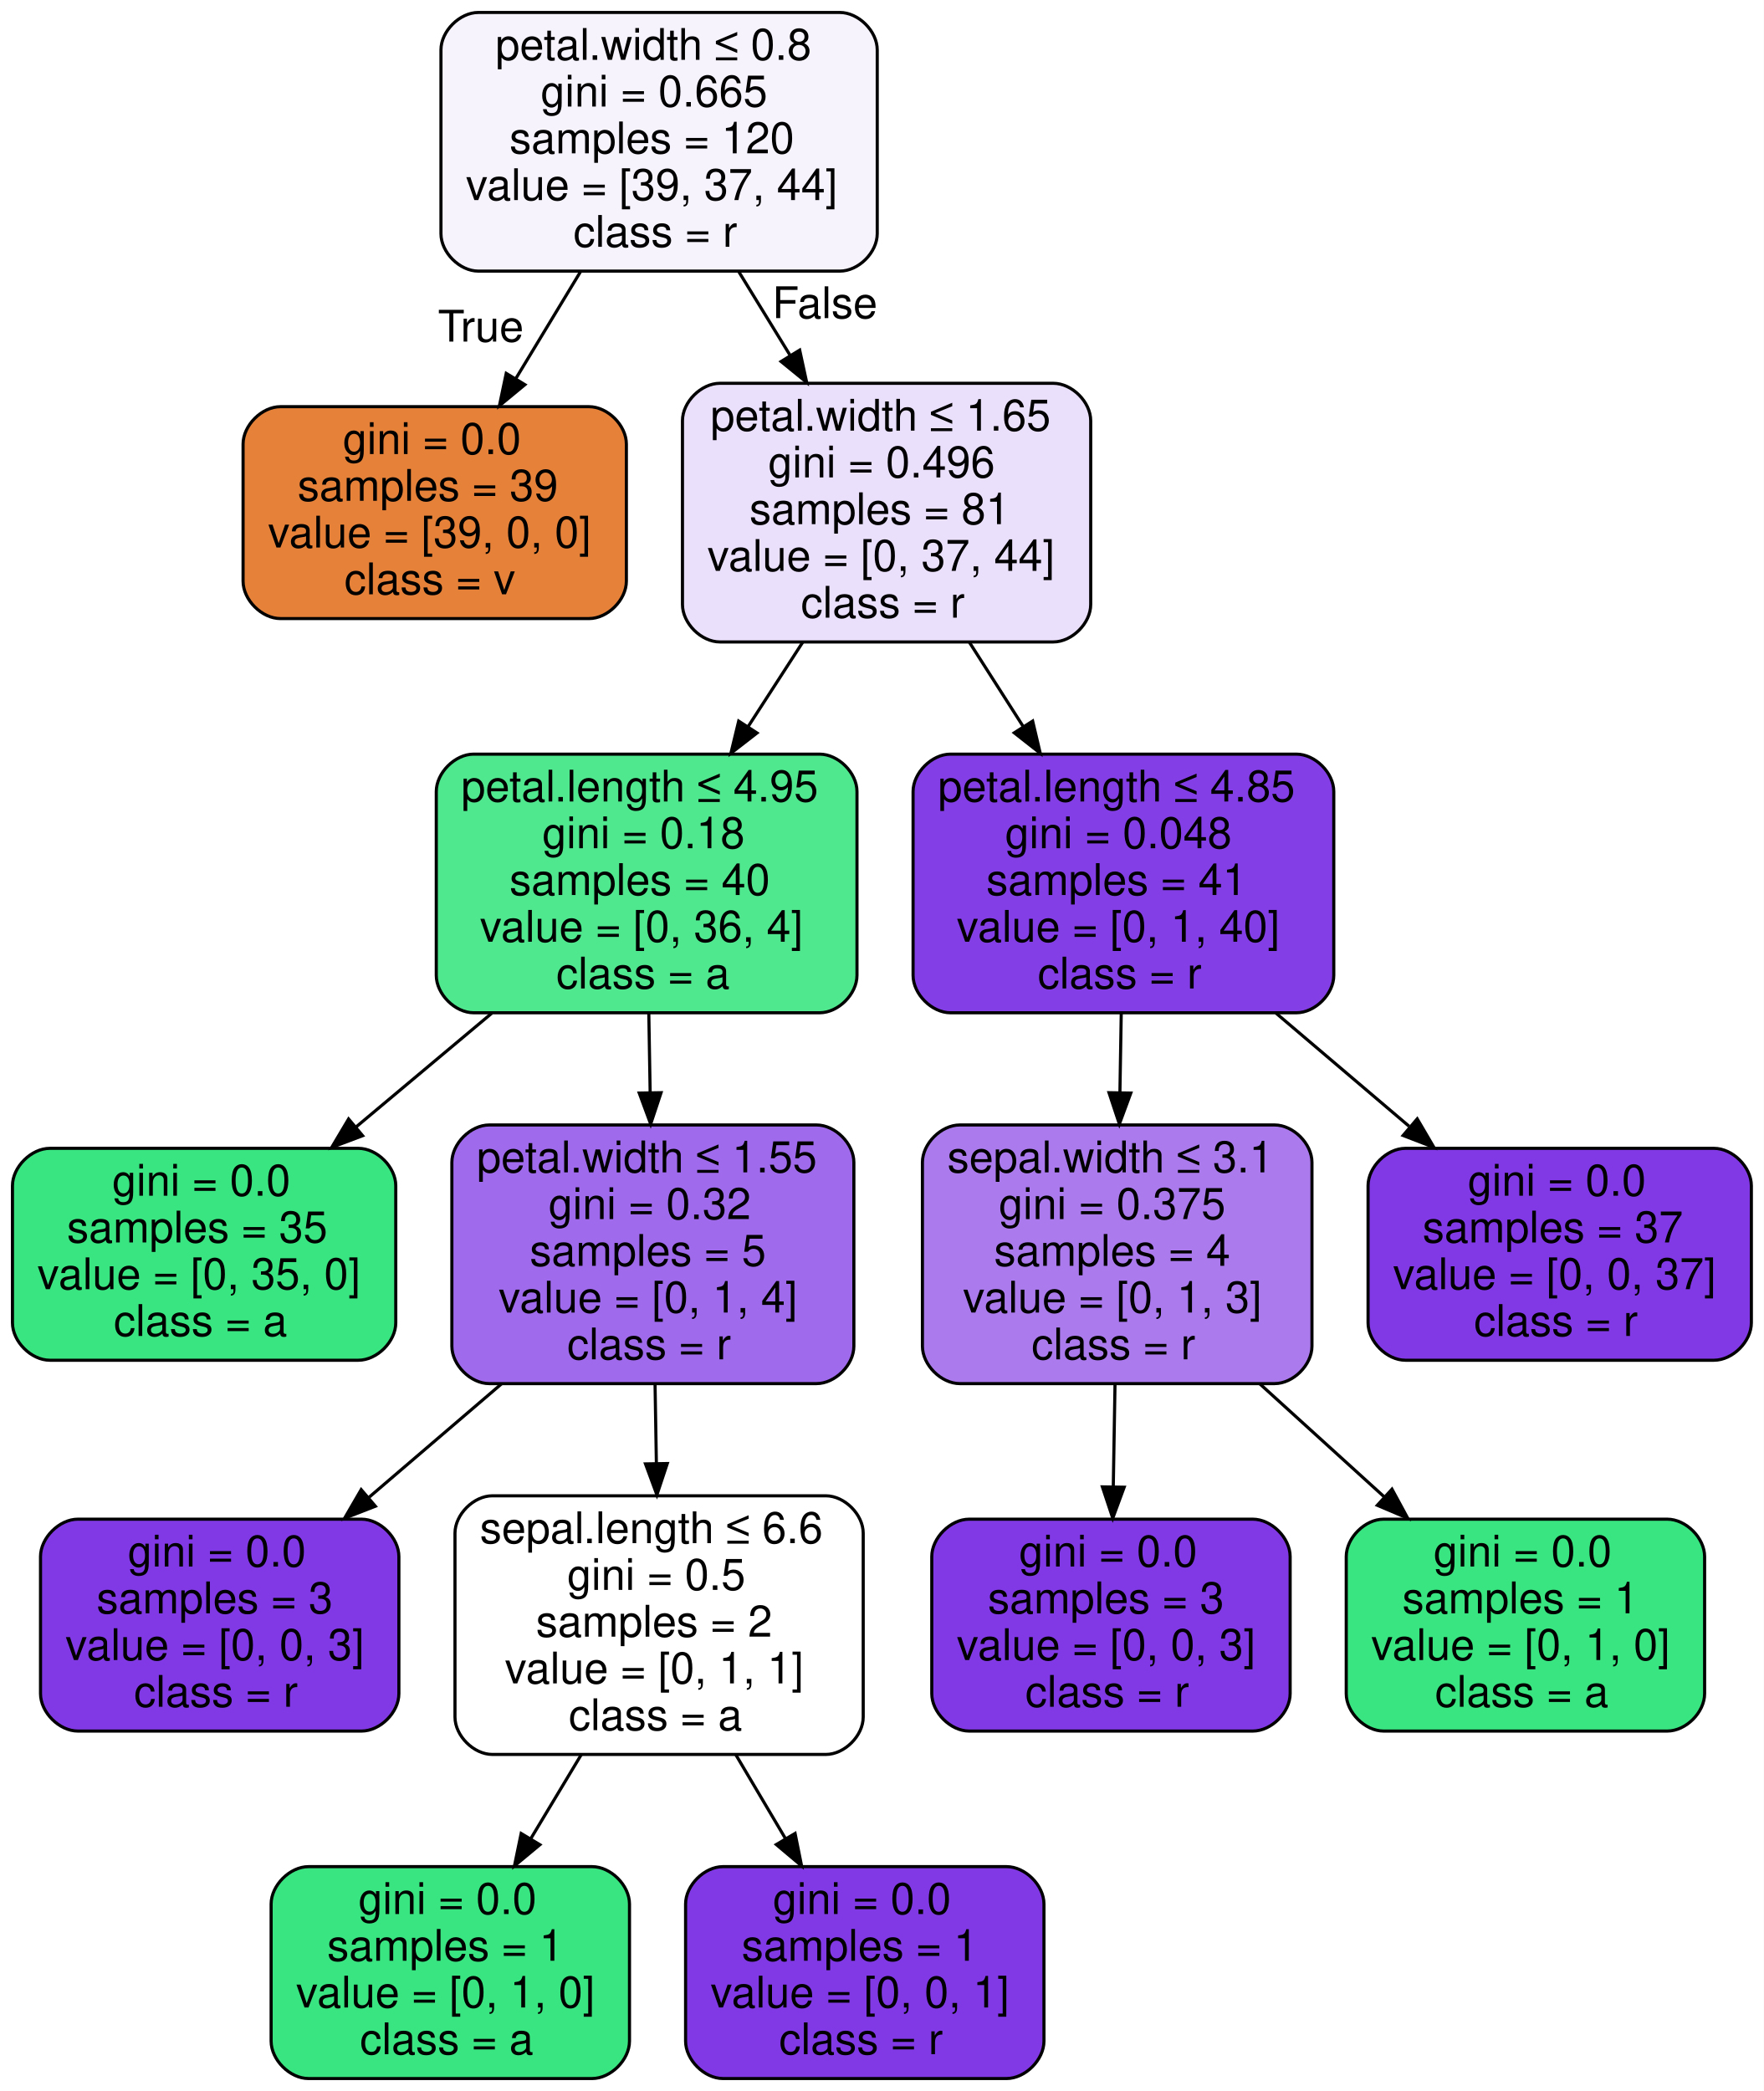
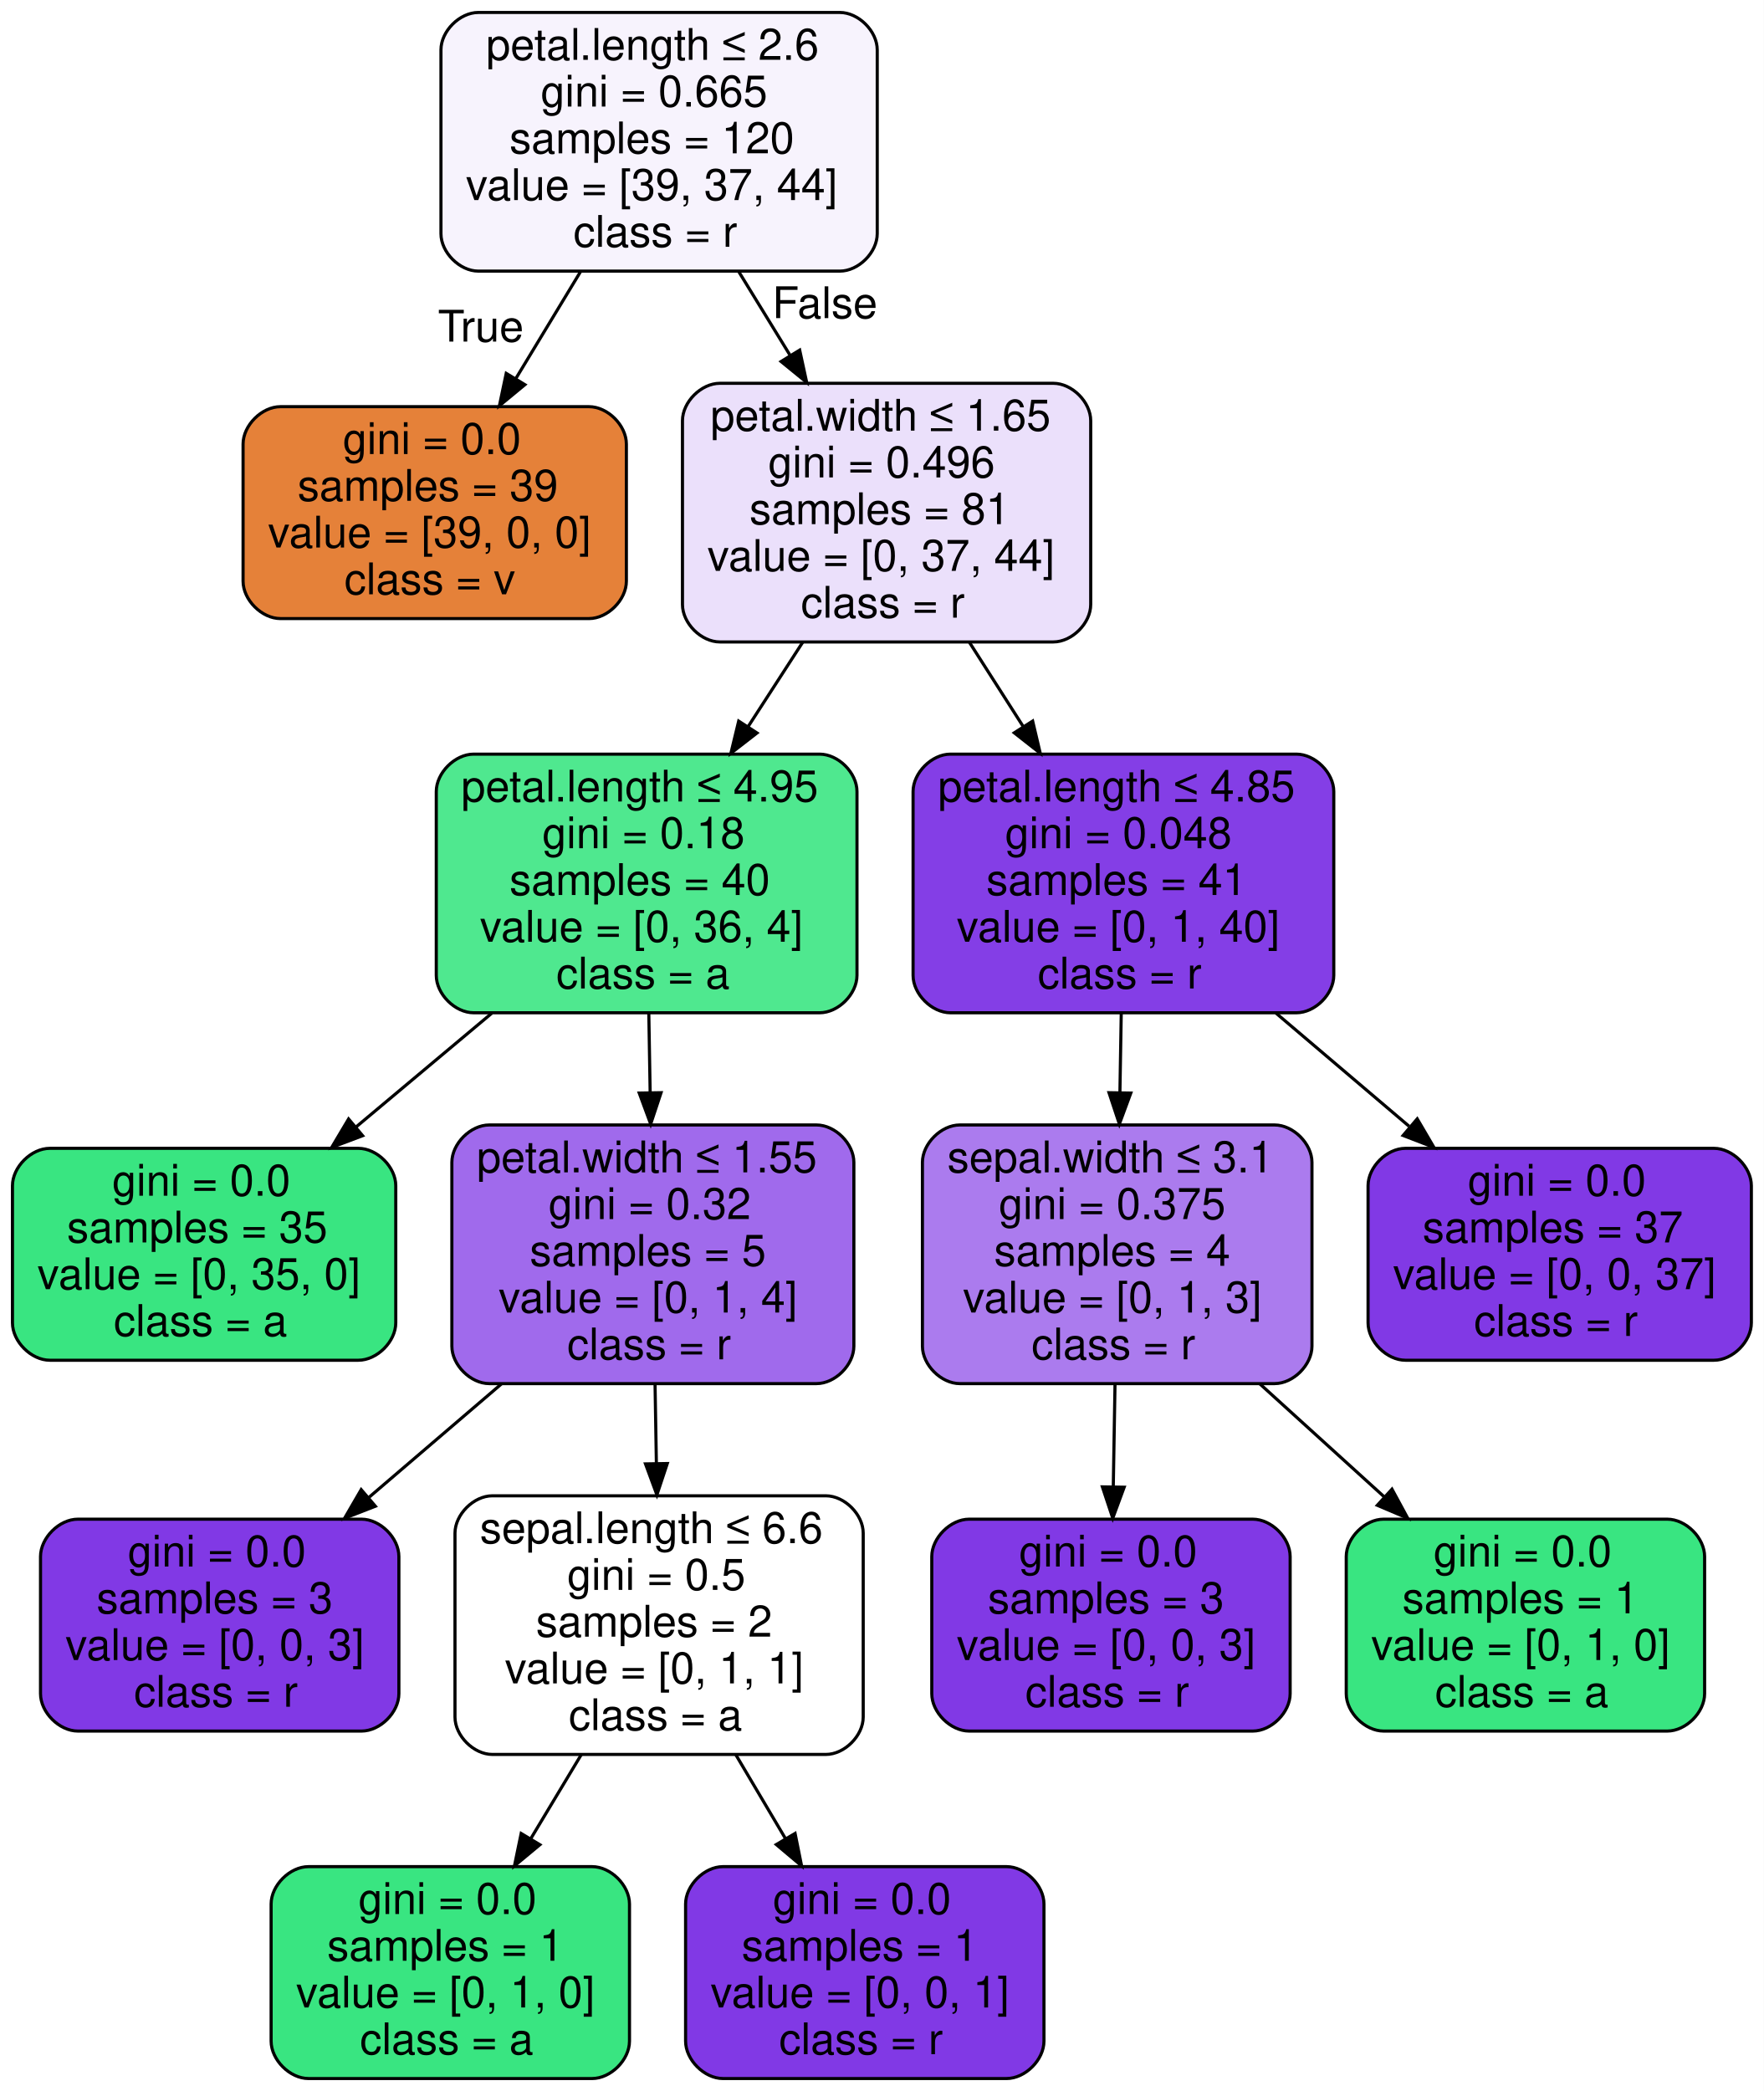
<svg xmlns="http://www.w3.org/2000/svg" width="566pt" height="671pt" viewBox="0.00 0.00 566.00 671.00">
  <g id="graph0" class="graph" transform="scale(1 1) rotate(0) translate(4 667)">
    <polygon fill="#ffffff" stroke="transparent" points="-4,4 -4,-667 562,-667 562,4 -4,4" />
    <g id="node1" class="node">
      <path fill="#f7f3fd" stroke="#000000" d="M265.5,-663C265.5,-663 149.5,-663 149.5,-663 143.5,-663 137.5,-657 137.5,-651 137.5,-651 137.5,-592 137.5,-592 137.5,-586 143.5,-580 149.5,-580 149.5,-580 265.5,-580 265.5,-580 271.5,-580 277.5,-586 277.5,-592 277.5,-592 277.5,-651 277.5,-651 277.5,-657 271.5,-663 265.5,-663" />
-       <text text-anchor="start" x="155" y="-647.8" font-family="Helvetica,sans-Serif" font-size="14.00" fill="#000000">petal.width ≤ 0.8</text>
+       <text text-anchor="start" x="152" y="-647.8" font-family="Helvetica,sans-Serif" font-size="14.00" fill="#000000">petal.length ≤ 2.6</text>
      <text text-anchor="start" x="169.5" y="-632.8" font-family="Helvetica,sans-Serif" font-size="14.00" fill="#000000">gini = 0.665</text>
      <text text-anchor="start" x="159.5" y="-617.8" font-family="Helvetica,sans-Serif" font-size="14.00" fill="#000000">samples = 120</text>
      <text text-anchor="start" x="145.5" y="-602.8" font-family="Helvetica,sans-Serif" font-size="14.00" fill="#000000">value = [39, 37, 44]</text>
      <text text-anchor="start" x="180" y="-587.8" font-family="Helvetica,sans-Serif" font-size="14.00" fill="#000000">class = r</text>
    </g>
    <g id="node2" class="node">
      <path fill="#e58139" stroke="#000000" d="M185,-536.5C185,-536.5 86,-536.5 86,-536.5 80,-536.5 74,-530.5 74,-524.5 74,-524.5 74,-480.5 74,-480.5 74,-474.5 80,-468.5 86,-468.5 86,-468.5 185,-468.5 185,-468.5 191,-468.5 197,-474.5 197,-480.5 197,-480.5 197,-524.5 197,-524.5 197,-530.5 191,-536.5 185,-536.5" />
      <text text-anchor="start" x="106" y="-521.3" font-family="Helvetica,sans-Serif" font-size="14.00" fill="#000000">gini = 0.0</text>
      <text text-anchor="start" x="91.5" y="-506.3" font-family="Helvetica,sans-Serif" font-size="14.00" fill="#000000">samples = 39</text>
      <text text-anchor="start" x="82" y="-491.3" font-family="Helvetica,sans-Serif" font-size="14.00" fill="#000000">value = [39, 0, 0]</text>
      <text text-anchor="start" x="106.5" y="-476.3" font-family="Helvetica,sans-Serif" font-size="14.00" fill="#000000">class = v</text>
    </g>
    <g id="edge1" class="edge">
      <path fill="none" stroke="#000000" d="M182.318,-579.88C175.598,-568.774 168.324,-556.751 161.559,-545.569" />
      <polygon fill="#000000" stroke="#000000" points="164.433,-543.559 156.262,-536.815 158.444,-547.183 164.433,-543.559" />
      <text text-anchor="middle" x="150.288" y="-557.391" font-family="Helvetica,sans-Serif" font-size="14.00" fill="#000000">True</text>
    </g>
    <g id="node3" class="node">
      <path fill="#ebe0fb" stroke="#000000" d="M334,-544C334,-544 227,-544 227,-544 221,-544 215,-538 215,-532 215,-532 215,-473 215,-473 215,-467 221,-461 227,-461 227,-461 334,-461 334,-461 340,-461 346,-467 346,-473 346,-473 346,-532 346,-532 346,-538 340,-544 334,-544" />
      <text text-anchor="start" x="224" y="-528.8" font-family="Helvetica,sans-Serif" font-size="14.00" fill="#000000">petal.width ≤ 1.65</text>
      <text text-anchor="start" x="242.5" y="-513.8" font-family="Helvetica,sans-Serif" font-size="14.00" fill="#000000">gini = 0.496</text>
      <text text-anchor="start" x="236.5" y="-498.8" font-family="Helvetica,sans-Serif" font-size="14.00" fill="#000000">samples = 81</text>
      <text text-anchor="start" x="223" y="-483.8" font-family="Helvetica,sans-Serif" font-size="14.00" fill="#000000">value = [0, 37, 44]</text>
      <text text-anchor="start" x="253" y="-468.8" font-family="Helvetica,sans-Serif" font-size="14.00" fill="#000000">class = r</text>
    </g>
    <g id="edge2" class="edge">
      <path fill="none" stroke="#000000" d="M233.032,-579.88C238.391,-571.143 244.098,-561.84 249.628,-552.825" />
      <polygon fill="#000000" stroke="#000000" points="252.613,-554.652 254.859,-544.298 246.647,-550.992 252.613,-554.652" />
      <text text-anchor="middle" x="260.684" y="-564.91" font-family="Helvetica,sans-Serif" font-size="14.00" fill="#000000">False</text>
    </g>
    <g id="node4" class="node">
      <path fill="#4fe88f" stroke="#000000" d="M259,-425C259,-425 148,-425 148,-425 142,-425 136,-419 136,-413 136,-413 136,-354 136,-354 136,-348 142,-342 148,-342 148,-342 259,-342 259,-342 265,-342 271,-348 271,-354 271,-354 271,-413 271,-413 271,-419 265,-425 259,-425" />
      <text text-anchor="start" x="144" y="-409.8" font-family="Helvetica,sans-Serif" font-size="14.00" fill="#000000">petal.length ≤ 4.95</text>
      <text text-anchor="start" x="170" y="-394.8" font-family="Helvetica,sans-Serif" font-size="14.00" fill="#000000">gini = 0.18</text>
      <text text-anchor="start" x="159.5" y="-379.8" font-family="Helvetica,sans-Serif" font-size="14.00" fill="#000000">samples = 40</text>
      <text text-anchor="start" x="150" y="-364.8" font-family="Helvetica,sans-Serif" font-size="14.00" fill="#000000">value = [0, 36, 4]</text>
      <text text-anchor="start" x="174.5" y="-349.8" font-family="Helvetica,sans-Serif" font-size="14.00" fill="#000000">class = a</text>
    </g>
    <g id="edge3" class="edge">
      <path fill="none" stroke="#000000" d="M253.569,-460.88C247.916,-452.143 241.897,-442.84 236.063,-433.825" />
      <polygon fill="#000000" stroke="#000000" points="238.917,-431.792 230.546,-425.298 233.04,-435.595 238.917,-431.792" />
    </g>
    <g id="node11" class="node">
      <path fill="#843ee6" stroke="#000000" d="M412,-425C412,-425 301,-425 301,-425 295,-425 289,-419 289,-413 289,-413 289,-354 289,-354 289,-348 295,-342 301,-342 301,-342 412,-342 412,-342 418,-342 424,-348 424,-354 424,-354 424,-413 424,-413 424,-419 418,-425 412,-425" />
      <text text-anchor="start" x="297" y="-409.8" font-family="Helvetica,sans-Serif" font-size="14.00" fill="#000000">petal.length ≤ 4.85</text>
      <text text-anchor="start" x="318.5" y="-394.8" font-family="Helvetica,sans-Serif" font-size="14.00" fill="#000000">gini = 0.048</text>
      <text text-anchor="start" x="312.5" y="-379.8" font-family="Helvetica,sans-Serif" font-size="14.00" fill="#000000">samples = 41</text>
      <text text-anchor="start" x="303" y="-364.8" font-family="Helvetica,sans-Serif" font-size="14.00" fill="#000000">value = [0, 1, 40]</text>
      <text text-anchor="start" x="329" y="-349.8" font-family="Helvetica,sans-Serif" font-size="14.00" fill="#000000">class = r</text>
    </g>
    <g id="edge10" class="edge">
      <path fill="none" stroke="#000000" d="M307.081,-460.88C312.661,-452.143 318.602,-442.84 324.36,-433.825" />
      <polygon fill="#000000" stroke="#000000" points="327.373,-435.61 329.805,-425.298 321.473,-431.842 327.373,-435.61" />
    </g>
    <g id="node5" class="node">
      <path fill="#39e581" stroke="#000000" d="M111,-298.5C111,-298.5 12,-298.5 12,-298.5 6,-298.5 0,-292.5 0,-286.5 0,-286.5 0,-242.5 0,-242.5 0,-236.5 6,-230.5 12,-230.5 12,-230.5 111,-230.5 111,-230.5 117,-230.5 123,-236.5 123,-242.5 123,-242.5 123,-286.5 123,-286.5 123,-292.5 117,-298.5 111,-298.5" />
      <text text-anchor="start" x="32" y="-283.3" font-family="Helvetica,sans-Serif" font-size="14.00" fill="#000000">gini = 0.0</text>
      <text text-anchor="start" x="17.5" y="-268.3" font-family="Helvetica,sans-Serif" font-size="14.00" fill="#000000">samples = 35</text>
      <text text-anchor="start" x="8" y="-253.3" font-family="Helvetica,sans-Serif" font-size="14.00" fill="#000000">value = [0, 35, 0]</text>
      <text text-anchor="start" x="32.5" y="-238.3" font-family="Helvetica,sans-Serif" font-size="14.00" fill="#000000">class = a</text>
    </g>
    <g id="edge4" class="edge">
      <path fill="none" stroke="#000000" d="M153.835,-341.88C139.664,-330.004 124.243,-317.08 110.134,-305.257" />
      <polygon fill="#000000" stroke="#000000" points="112.36,-302.555 102.447,-298.815 107.864,-307.921 112.36,-302.555" />
    </g>
    <g id="node6" class="node">
      <path fill="#a06aec" stroke="#000000" d="M258,-306C258,-306 153,-306 153,-306 147,-306 141,-300 141,-294 141,-294 141,-235 141,-235 141,-229 147,-223 153,-223 153,-223 258,-223 258,-223 264,-223 270,-229 270,-235 270,-235 270,-294 270,-294 270,-300 264,-306 258,-306" />
      <text text-anchor="start" x="149" y="-290.8" font-family="Helvetica,sans-Serif" font-size="14.00" fill="#000000">petal.width ≤ 1.55</text>
      <text text-anchor="start" x="172" y="-275.8" font-family="Helvetica,sans-Serif" font-size="14.00" fill="#000000">gini = 0.32</text>
      <text text-anchor="start" x="166" y="-260.8" font-family="Helvetica,sans-Serif" font-size="14.00" fill="#000000">samples = 5</text>
      <text text-anchor="start" x="156" y="-245.8" font-family="Helvetica,sans-Serif" font-size="14.00" fill="#000000">value = [0, 1, 4]</text>
      <text text-anchor="start" x="178" y="-230.8" font-family="Helvetica,sans-Serif" font-size="14.00" fill="#000000">class = r</text>
    </g>
    <g id="edge5" class="edge">
      <path fill="none" stroke="#000000" d="M204.2,-341.88C204.337,-333.684 204.483,-324.989 204.626,-316.501" />
      <polygon fill="#000000" stroke="#000000" points="208.129,-316.356 204.798,-306.298 201.13,-316.238 208.129,-316.356" />
    </g>
    <g id="node7" class="node">
      <path fill="#8139e5" stroke="#000000" d="M112,-179.5C112,-179.5 21,-179.5 21,-179.5 15,-179.5 9,-173.5 9,-167.5 9,-167.5 9,-123.5 9,-123.5 9,-117.5 15,-111.5 21,-111.5 21,-111.5 112,-111.5 112,-111.5 118,-111.5 124,-117.5 124,-123.5 124,-123.5 124,-167.5 124,-167.5 124,-173.5 118,-179.5 112,-179.5" />
      <text text-anchor="start" x="37" y="-164.3" font-family="Helvetica,sans-Serif" font-size="14.00" fill="#000000">gini = 0.0</text>
      <text text-anchor="start" x="27" y="-149.3" font-family="Helvetica,sans-Serif" font-size="14.00" fill="#000000">samples = 3</text>
      <text text-anchor="start" x="17" y="-134.3" font-family="Helvetica,sans-Serif" font-size="14.00" fill="#000000">value = [0, 0, 3]</text>
      <text text-anchor="start" x="39" y="-119.3" font-family="Helvetica,sans-Serif" font-size="14.00" fill="#000000">class = r</text>
    </g>
    <g id="edge6" class="edge">
      <path fill="none" stroke="#000000" d="M156.885,-222.88C143.141,-211.114 128.197,-198.32 114.491,-186.585" />
      <polygon fill="#000000" stroke="#000000" points="116.455,-183.66 106.582,-179.815 111.902,-188.977 116.455,-183.66" />
    </g>
    <g id="node8" class="node">
      <path fill="#ffffff" stroke="#000000" d="M261,-187C261,-187 154,-187 154,-187 148,-187 142,-181 142,-175 142,-175 142,-116 142,-116 142,-110 148,-104 154,-104 154,-104 261,-104 261,-104 267,-104 273,-110 273,-116 273,-116 273,-175 273,-175 273,-181 267,-187 261,-187" />
      <text text-anchor="start" x="150" y="-171.8" font-family="Helvetica,sans-Serif" font-size="14.00" fill="#000000">sepal.length ≤ 6.6</text>
      <text text-anchor="start" x="178" y="-156.8" font-family="Helvetica,sans-Serif" font-size="14.00" fill="#000000">gini = 0.5</text>
      <text text-anchor="start" x="168" y="-141.8" font-family="Helvetica,sans-Serif" font-size="14.00" fill="#000000">samples = 2</text>
      <text text-anchor="start" x="158" y="-126.8" font-family="Helvetica,sans-Serif" font-size="14.00" fill="#000000">value = [0, 1, 1]</text>
      <text text-anchor="start" x="178.5" y="-111.8" font-family="Helvetica,sans-Serif" font-size="14.00" fill="#000000">class = a</text>
    </g>
    <g id="edge7" class="edge">
      <path fill="none" stroke="#000000" d="M206.2,-222.88C206.337,-214.684 206.483,-205.989 206.626,-197.501" />
      <polygon fill="#000000" stroke="#000000" points="210.129,-197.356 206.798,-187.298 203.13,-197.238 210.129,-197.356" />
    </g>
    <g id="node9" class="node">
      <path fill="#39e581" stroke="#000000" d="M186,-68C186,-68 95,-68 95,-68 89,-68 83,-62 83,-56 83,-56 83,-12 83,-12 83,-6 89,0 95,0 95,0 186,0 186,0 192,0 198,-6 198,-12 198,-12 198,-56 198,-56 198,-62 192,-68 186,-68" />
      <text text-anchor="start" x="111" y="-52.8" font-family="Helvetica,sans-Serif" font-size="14.00" fill="#000000">gini = 0.0</text>
      <text text-anchor="start" x="101" y="-37.8" font-family="Helvetica,sans-Serif" font-size="14.00" fill="#000000">samples = 1</text>
      <text text-anchor="start" x="91" y="-22.8" font-family="Helvetica,sans-Serif" font-size="14.00" fill="#000000">value = [0, 1, 0]</text>
      <text text-anchor="start" x="111.5" y="-7.8" font-family="Helvetica,sans-Serif" font-size="14.00" fill="#000000">class = a</text>
    </g>
    <g id="edge8" class="edge">
      <path fill="none" stroke="#000000" d="M182.552,-103.981C177.25,-95.159 171.642,-85.826 166.309,-76.951" />
      <polygon fill="#000000" stroke="#000000" points="169.24,-75.032 161.089,-68.264 163.239,-78.638 169.24,-75.032" />
    </g>
    <g id="node10" class="node">
      <path fill="#8139e5" stroke="#000000" d="M319,-68C319,-68 228,-68 228,-68 222,-68 216,-62 216,-56 216,-56 216,-12 216,-12 216,-6 222,0 228,0 228,0 319,0 319,0 325,0 331,-6 331,-12 331,-12 331,-56 331,-56 331,-62 325,-68 319,-68" />
      <text text-anchor="start" x="244" y="-52.8" font-family="Helvetica,sans-Serif" font-size="14.00" fill="#000000">gini = 0.0</text>
      <text text-anchor="start" x="234" y="-37.8" font-family="Helvetica,sans-Serif" font-size="14.00" fill="#000000">samples = 1</text>
      <text text-anchor="start" x="224" y="-22.8" font-family="Helvetica,sans-Serif" font-size="14.00" fill="#000000">value = [0, 0, 1]</text>
      <text text-anchor="start" x="246" y="-7.8" font-family="Helvetica,sans-Serif" font-size="14.00" fill="#000000">class = r</text>
    </g>
    <g id="edge9" class="edge">
      <path fill="none" stroke="#000000" d="M232.076,-103.981C237.299,-95.159 242.823,-85.826 248.076,-76.951" />
      <polygon fill="#000000" stroke="#000000" points="251.136,-78.652 253.218,-68.264 245.113,-75.086 251.136,-78.652" />
    </g>
    <g id="node12" class="node">
      <path fill="#ab7bee" stroke="#000000" d="M405,-306C405,-306 304,-306 304,-306 298,-306 292,-300 292,-294 292,-294 292,-235 292,-235 292,-229 298,-223 304,-223 304,-223 405,-223 405,-223 411,-223 417,-229 417,-235 417,-235 417,-294 417,-294 417,-300 411,-306 405,-306" />
      <text text-anchor="start" x="300" y="-290.8" font-family="Helvetica,sans-Serif" font-size="14.00" fill="#000000">sepal.width ≤ 3.1</text>
      <text text-anchor="start" x="316.5" y="-275.8" font-family="Helvetica,sans-Serif" font-size="14.00" fill="#000000">gini = 0.375</text>
      <text text-anchor="start" x="315" y="-260.8" font-family="Helvetica,sans-Serif" font-size="14.00" fill="#000000">samples = 4</text>
      <text text-anchor="start" x="305" y="-245.8" font-family="Helvetica,sans-Serif" font-size="14.00" fill="#000000">value = [0, 1, 3]</text>
      <text text-anchor="start" x="327" y="-230.8" font-family="Helvetica,sans-Serif" font-size="14.00" fill="#000000">class = r</text>
    </g>
    <g id="edge11" class="edge">
      <path fill="none" stroke="#000000" d="M355.8,-341.88C355.663,-333.684 355.517,-324.989 355.374,-316.501" />
      <polygon fill="#000000" stroke="#000000" points="358.87,-316.238 355.202,-306.298 351.871,-316.356 358.87,-316.238" />
    </g>
    <g id="node15" class="node">
      <path fill="#8139e5" stroke="#000000" d="M546,-298.5C546,-298.5 447,-298.5 447,-298.5 441,-298.5 435,-292.5 435,-286.5 435,-286.5 435,-242.5 435,-242.5 435,-236.5 441,-230.5 447,-230.5 447,-230.5 546,-230.5 546,-230.5 552,-230.5 558,-236.5 558,-242.5 558,-242.5 558,-286.5 558,-286.5 558,-292.5 552,-298.5 546,-298.5" />
      <text text-anchor="start" x="467" y="-283.3" font-family="Helvetica,sans-Serif" font-size="14.00" fill="#000000">gini = 0.0</text>
      <text text-anchor="start" x="452.5" y="-268.3" font-family="Helvetica,sans-Serif" font-size="14.00" fill="#000000">samples = 37</text>
      <text text-anchor="start" x="443" y="-253.3" font-family="Helvetica,sans-Serif" font-size="14.00" fill="#000000">value = [0, 0, 37]</text>
      <text text-anchor="start" x="469" y="-238.3" font-family="Helvetica,sans-Serif" font-size="14.00" fill="#000000">class = r</text>
    </g>
    <g id="edge14" class="edge">
      <path fill="none" stroke="#000000" d="M405.465,-341.88C419.307,-330.114 434.359,-317.32 448.164,-305.586" />
      <polygon fill="#000000" stroke="#000000" points="450.777,-307.958 456.13,-298.815 446.243,-302.625 450.777,-307.958" />
    </g>
    <g id="node13" class="node">
      <path fill="#8139e5" stroke="#000000" d="M398,-179.5C398,-179.5 307,-179.5 307,-179.5 301,-179.5 295,-173.5 295,-167.5 295,-167.5 295,-123.5 295,-123.5 295,-117.5 301,-111.5 307,-111.5 307,-111.5 398,-111.5 398,-111.5 404,-111.5 410,-117.5 410,-123.5 410,-123.5 410,-167.5 410,-167.5 410,-173.5 404,-179.5 398,-179.5" />
      <text text-anchor="start" x="323" y="-164.3" font-family="Helvetica,sans-Serif" font-size="14.00" fill="#000000">gini = 0.0</text>
      <text text-anchor="start" x="313" y="-149.3" font-family="Helvetica,sans-Serif" font-size="14.00" fill="#000000">samples = 3</text>
      <text text-anchor="start" x="303" y="-134.3" font-family="Helvetica,sans-Serif" font-size="14.00" fill="#000000">value = [0, 0, 3]</text>
      <text text-anchor="start" x="325" y="-119.3" font-family="Helvetica,sans-Serif" font-size="14.00" fill="#000000">class = r</text>
    </g>
    <g id="edge12" class="edge">
      <path fill="none" stroke="#000000" d="M353.8,-222.88C353.621,-212.213 353.428,-200.702 353.246,-189.901" />
      <polygon fill="#000000" stroke="#000000" points="356.744,-189.755 353.077,-179.815 349.745,-189.872 356.744,-189.755" />
    </g>
    <g id="node14" class="node">
      <path fill="#39e581" stroke="#000000" d="M531,-179.5C531,-179.5 440,-179.5 440,-179.5 434,-179.5 428,-173.5 428,-167.5 428,-167.5 428,-123.5 428,-123.5 428,-117.5 434,-111.5 440,-111.5 440,-111.5 531,-111.5 531,-111.5 537,-111.5 543,-117.5 543,-123.5 543,-123.5 543,-167.5 543,-167.5 543,-173.5 537,-179.5 531,-179.5" />
      <text text-anchor="start" x="456" y="-164.3" font-family="Helvetica,sans-Serif" font-size="14.00" fill="#000000">gini = 0.0</text>
      <text text-anchor="start" x="446" y="-149.3" font-family="Helvetica,sans-Serif" font-size="14.00" fill="#000000">samples = 1</text>
      <text text-anchor="start" x="436" y="-134.3" font-family="Helvetica,sans-Serif" font-size="14.00" fill="#000000">value = [0, 1, 0]</text>
      <text text-anchor="start" x="456.5" y="-119.3" font-family="Helvetica,sans-Serif" font-size="14.00" fill="#000000">class = a</text>
    </g>
    <g id="edge13" class="edge">
      <path fill="none" stroke="#000000" d="M400.317,-222.88C413.27,-211.114 427.354,-198.32 440.271,-186.585" />
      <polygon fill="#000000" stroke="#000000" points="442.676,-189.13 447.725,-179.815 437.969,-183.948 442.676,-189.13" />
    </g>
  </g>
</svg>
